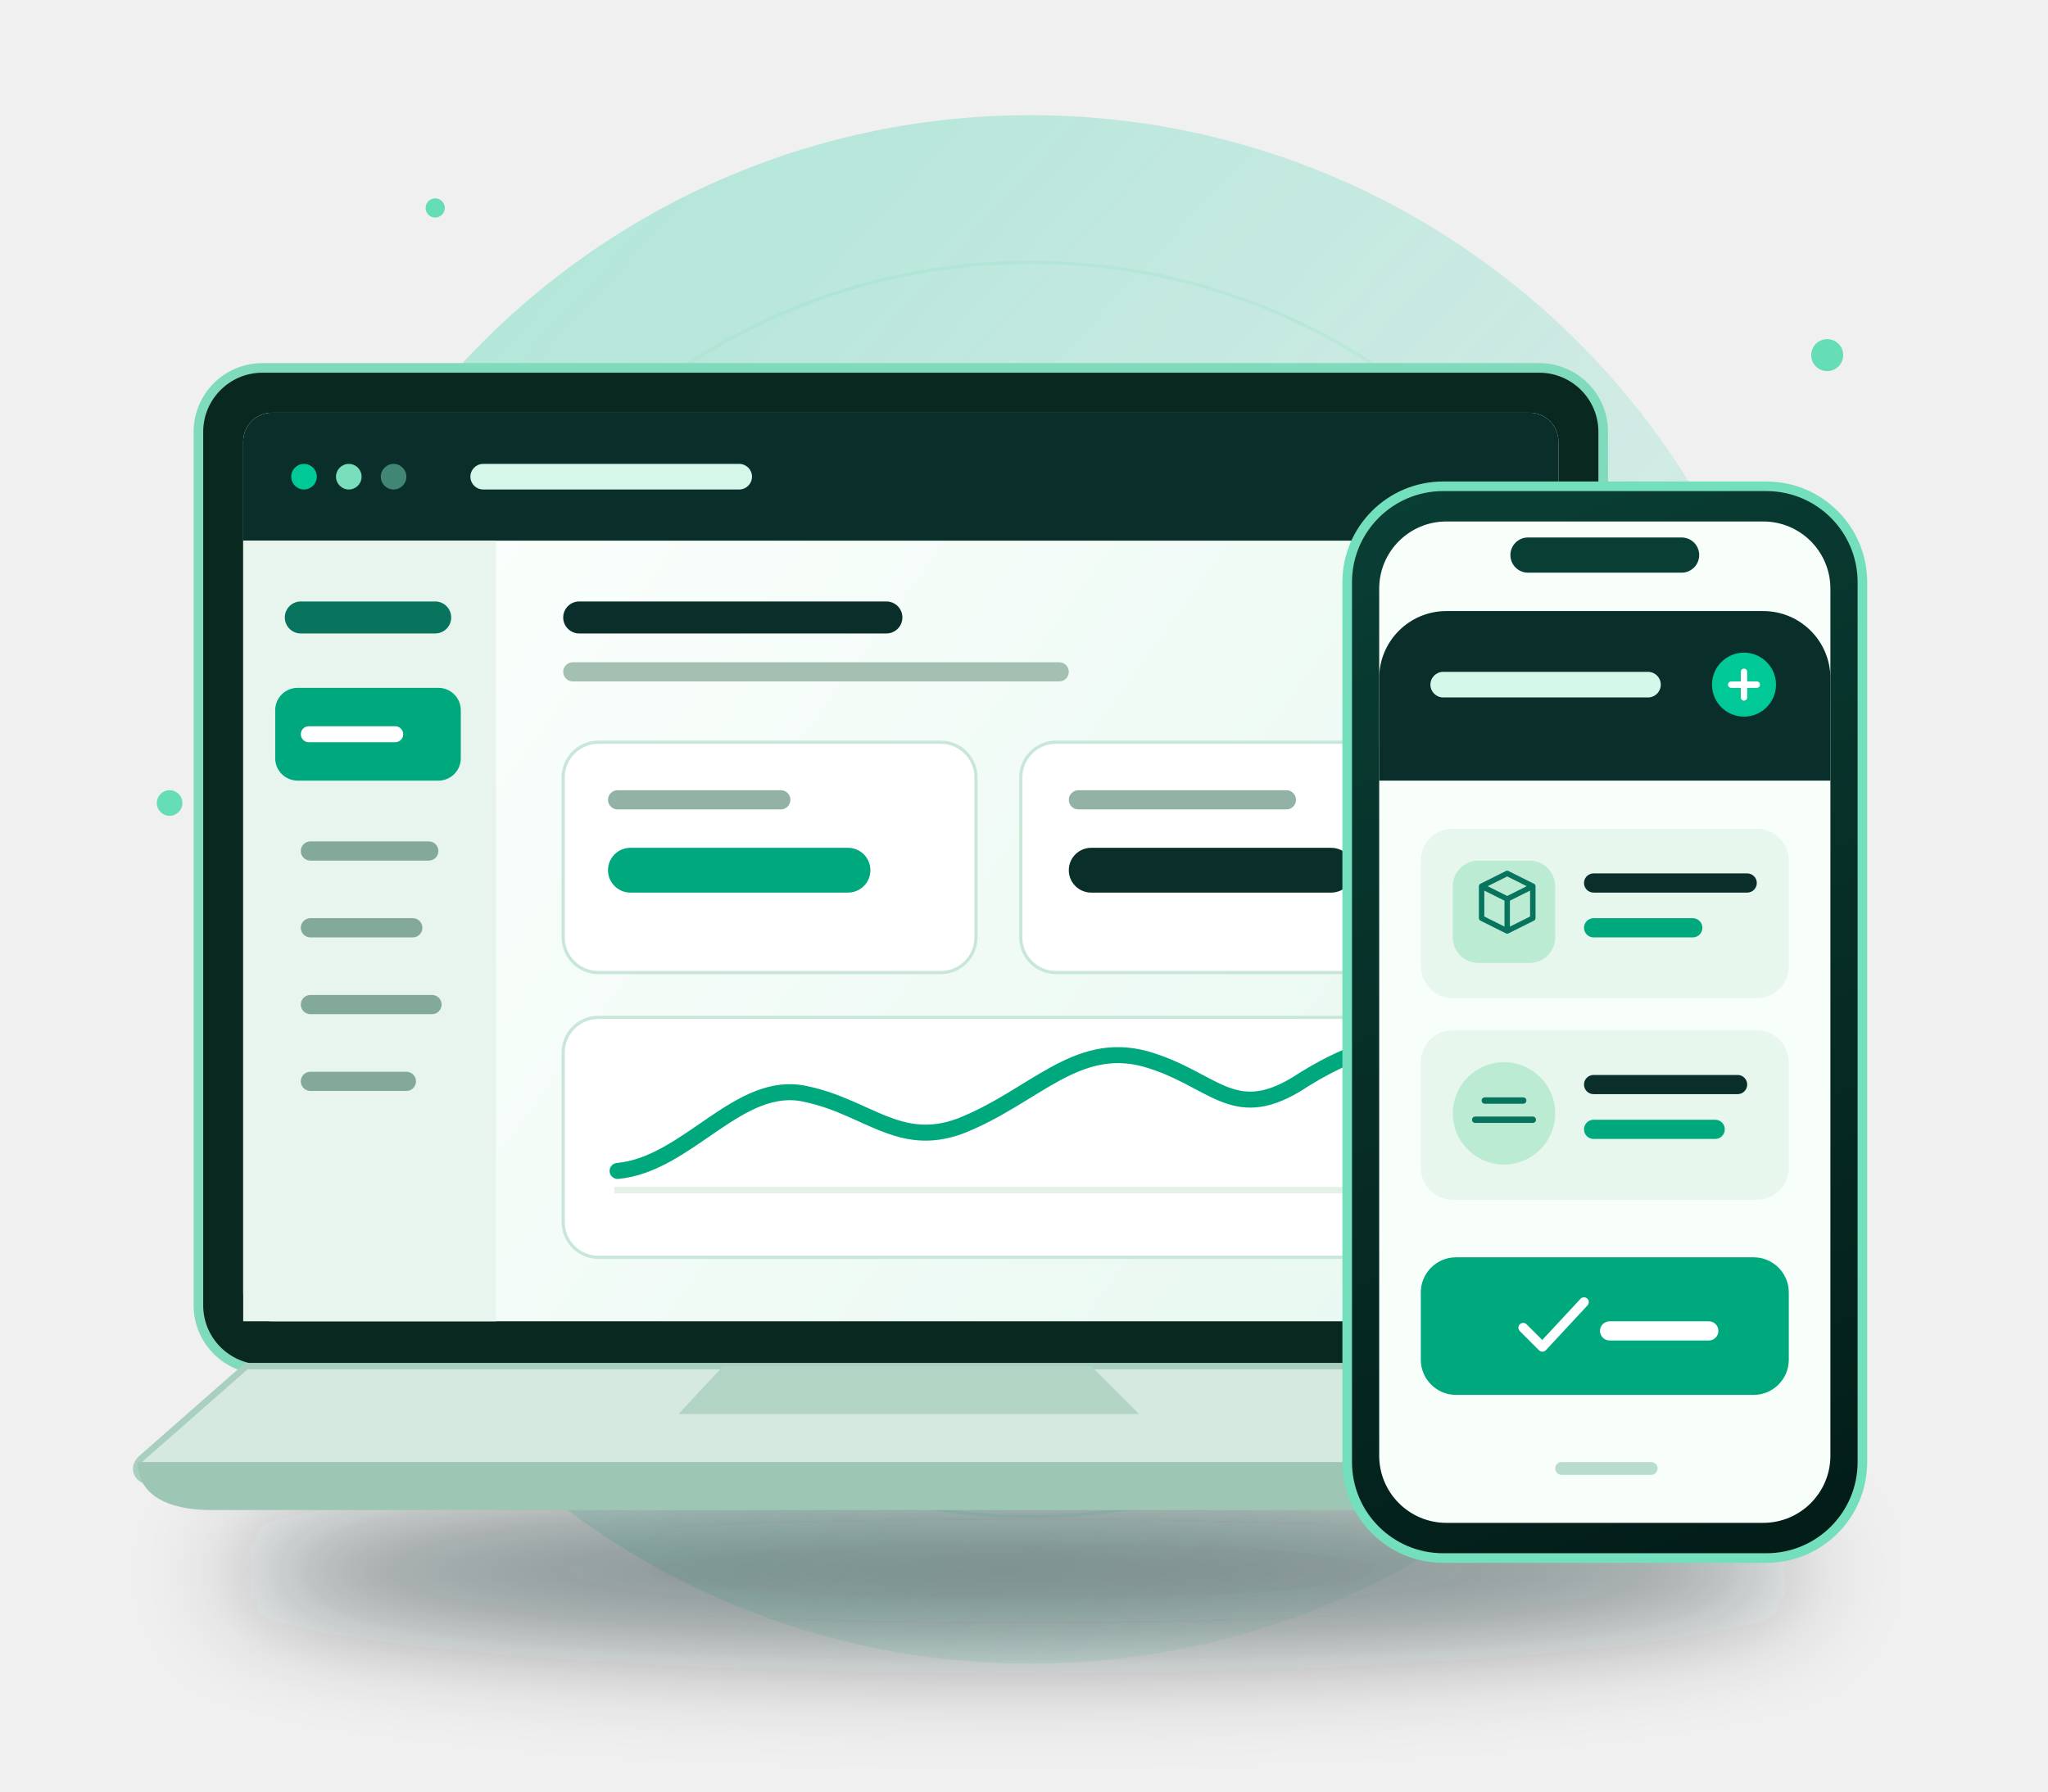
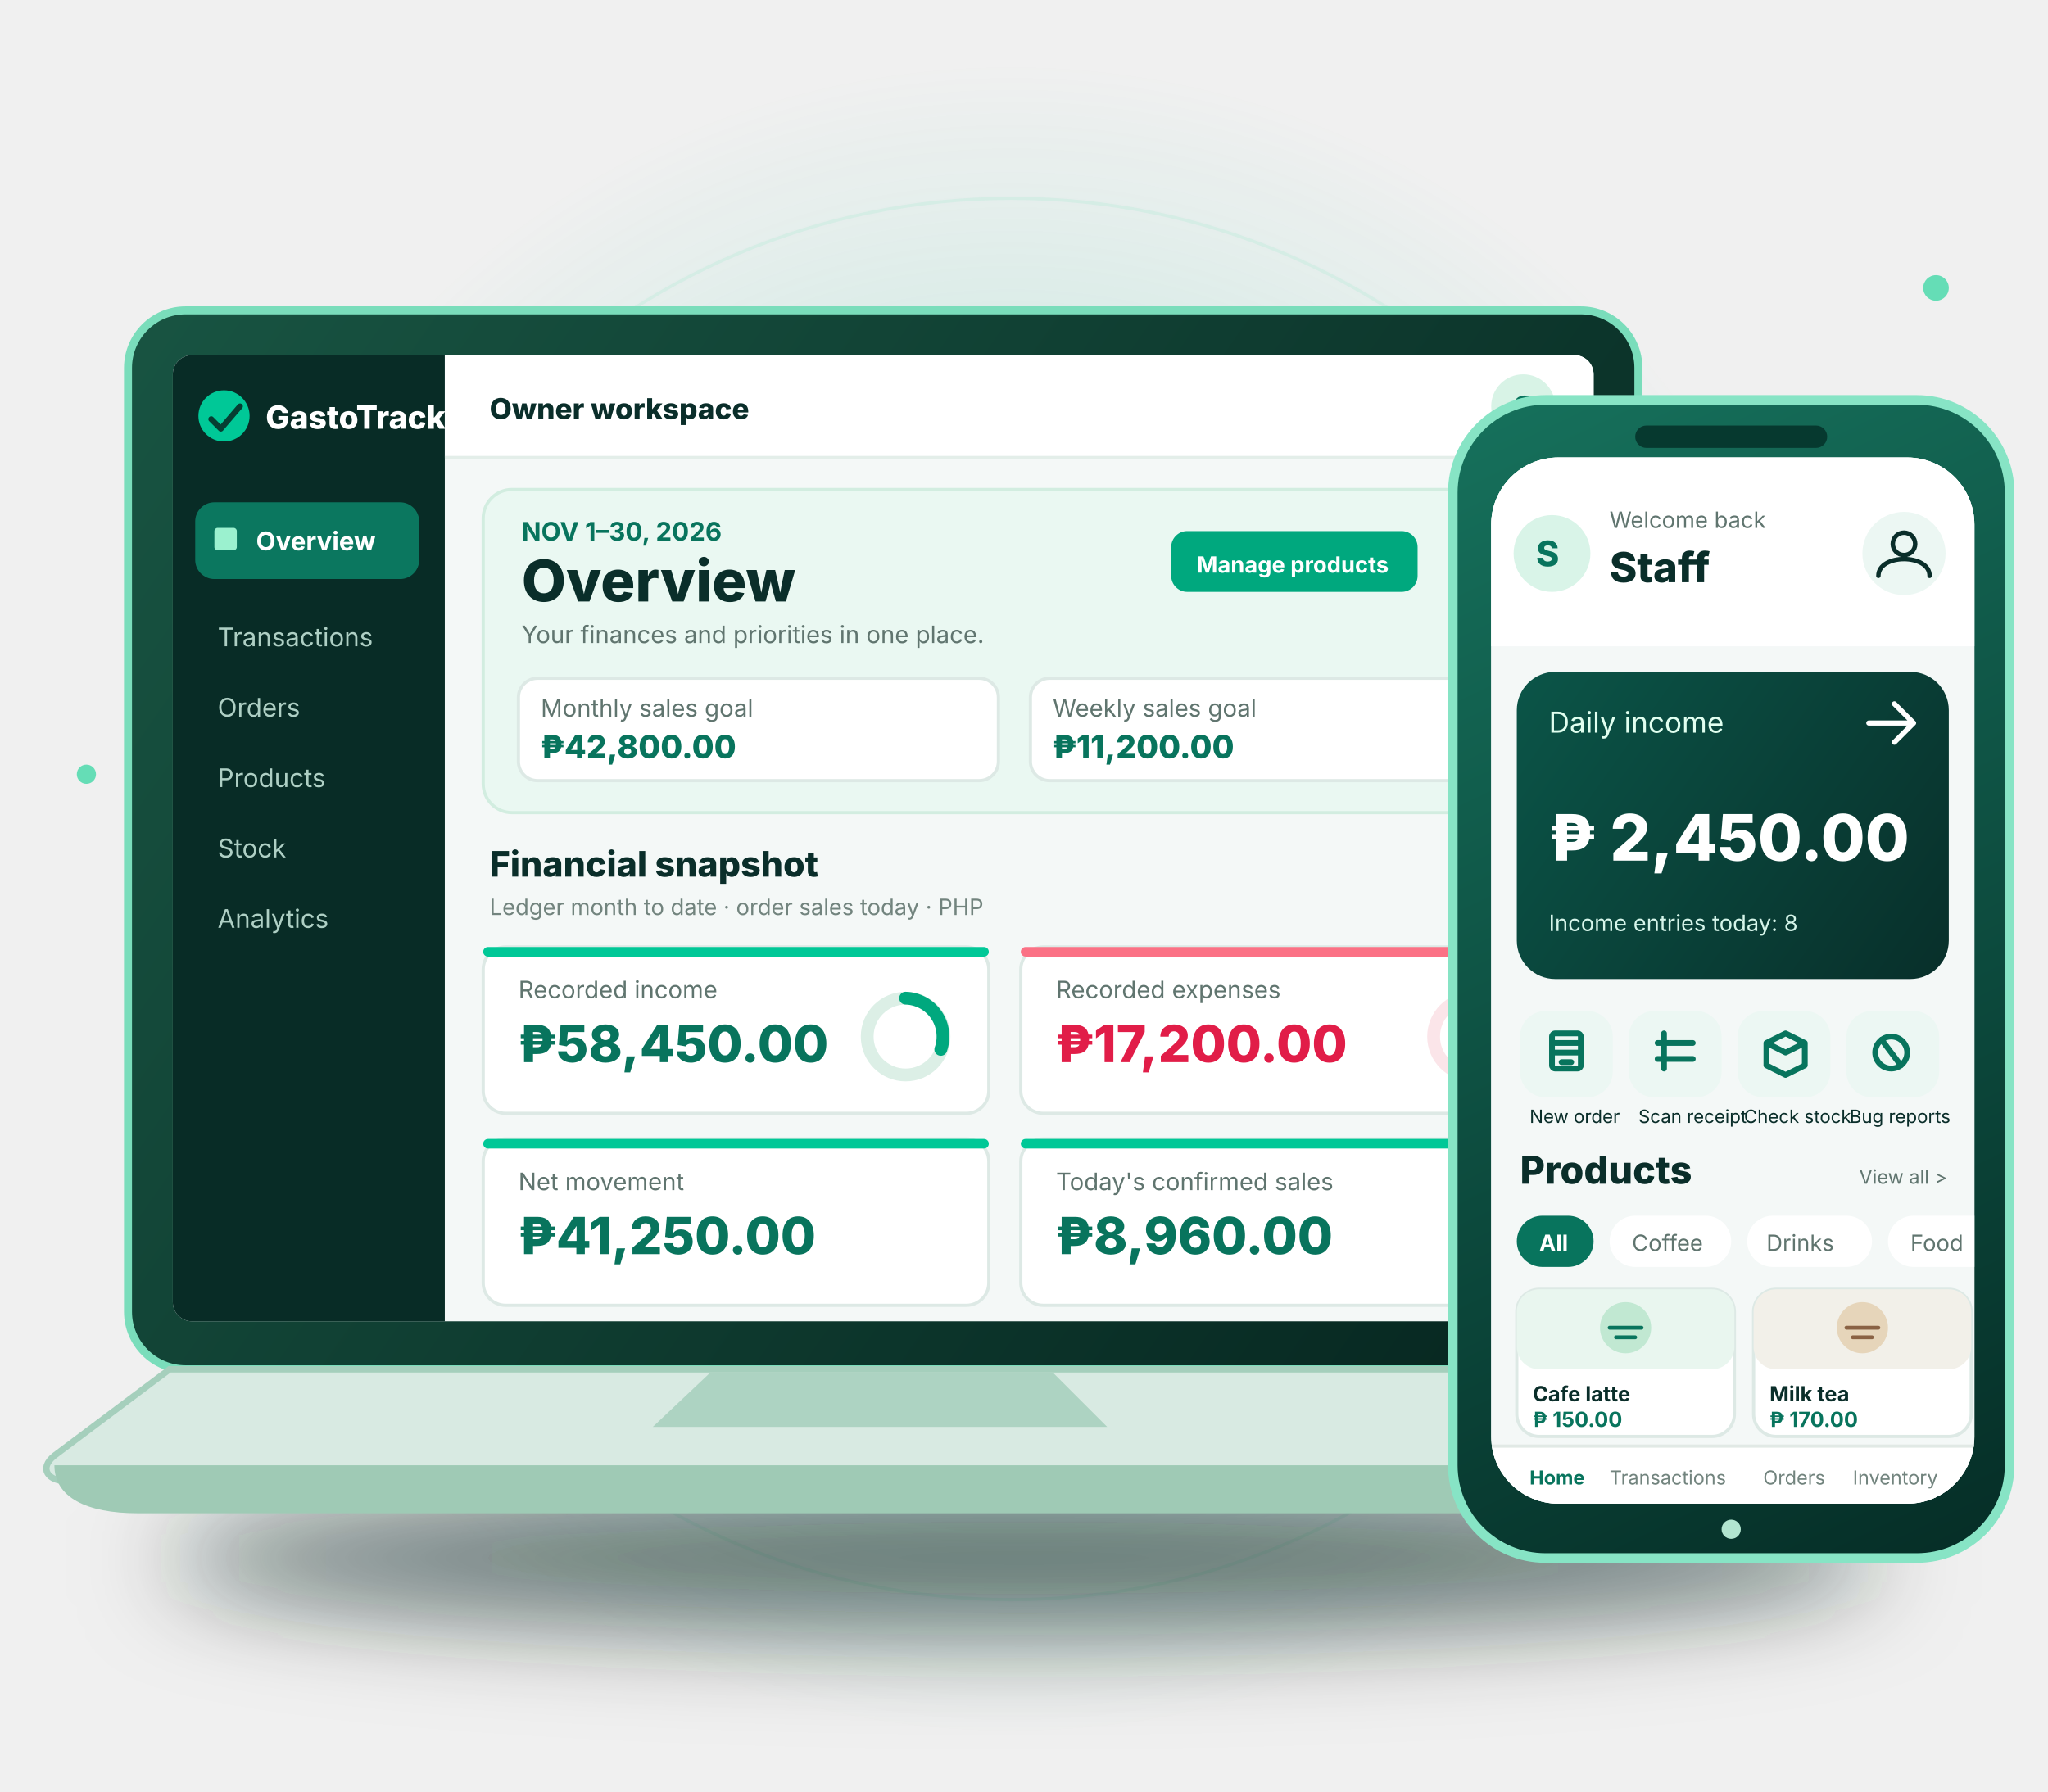
- <svg xmlns="http://www.w3.org/2000/svg" width="640" height="560" viewBox="0 0 640 560" fill="none">
+ <svg xmlns="http://www.w3.org/2000/svg" width="640" height="560" viewBox="0 0 640 560" fill="none" role="img" aria-labelledby="title desc">
  <defs>
-     <linearGradient id="halo" x1="80" y1="62" x2="565" y2="510" gradientUnits="userSpaceOnUse">
+     <radialGradient id="halo">
      <stop stop-color="#00C897" stop-opacity=".28" />
-       <stop offset="1" stop-color="#00C897" stop-opacity=".02" />
+       <stop offset="1" stop-color="#00C897" stop-opacity="0" />
+     </radialGradient>
+     <linearGradient id="laptopFrame" x1="40" y1="97" x2="512" y2="428" gradientUnits="userSpaceOnUse">
+       <stop stop-color="#185442" />
+       <stop offset="1" stop-color="#06251F" />
    </linearGradient>
-     <linearGradient id="screen" x1="106" y1="157" x2="452" y2="409" gradientUnits="userSpaceOnUse">
-       <stop stop-color="#FCFFFD" />
-       <stop offset="1" stop-color="#E8F8F1" />
+     <linearGradient id="phoneFrame" x1="420" y1="125" x2="594" y2="487" gradientUnits="userSpaceOnUse">
+       <stop stop-color="#16715C" />
+       <stop offset="1" stop-color="#052D26" />
    </linearGradient>
-     <linearGradient id="phone" x1="440" y1="154" x2="575" y2="488" gradientUnits="userSpaceOnUse">
-       <stop stop-color="#093E34" />
-       <stop offset="1" stop-color="#031C18" />
+     <linearGradient id="income" x1="440" y1="210" x2="575" y2="306" gradientUnits="userSpaceOnUse">
+       <stop stop-color="#0B5548" />
+       <stop offset="1" stop-color="#082F2A" />
    </linearGradient>
-     <filter id="blur" x="0" y="0" width="640" height="560" filterUnits="userSpaceOnUse">
-       <feGaussianBlur stdDeviation="17" />
+     <filter id="shadow" x="0" y="0" width="640" height="560" filterUnits="userSpaceOnUse">
+       <feGaussianBlur stdDeviation="15" />
    </filter>
+     <clipPath id="laptopScreen">
+       <rect x="54" y="111" width="444" height="302" rx="6" />
+     </clipPath>
+     <clipPath id="phoneScreen">
+       <rect x="432" y="143" width="151" height="327" rx="21" />
+     </clipPath>
  </defs>
-   <circle cx="322" cy="278" r="242" fill="url(#halo)" />
-   <circle cx="322" cy="278" r="196" stroke="#7BDFC0" stroke-opacity=".18" />
-   <ellipse cx="318" cy="491" rx="246" ry="24" fill="#001713" opacity=".48" filter="url(#blur)" />
-   <rect x="62" y="115" width="439" height="313" rx="20" fill="#092820" stroke="#80DABC" stroke-width="3" />
-   <rect x="76" y="129" width="411" height="284" rx="9" fill="url(#screen)" />
-   <path d="M85 129h393a9 9 0 0 1 9 9v31H76v-31a9 9 0 0 1 9-9Z" fill="#0A2E2A" />
-   <circle cx="95" cy="149" r="4" fill="#00C897" />
-   <circle cx="109" cy="149" r="4" fill="#78DEBC" />
-   <circle cx="123" cy="149" r="4" fill="#78DEBC" opacity=".5" />
-   <rect x="147" y="145" width="88" height="8" rx="4" fill="#D5F7E9" />
-   <rect x="76" y="169" width="79" height="244" fill="#E8F5EE" />
-   <rect x="89" y="188" width="52" height="10" rx="5" fill="#08745D" />
-   <rect x="86" y="215" width="58" height="29" rx="7" fill="#00A87E" />
-   <rect x="94" y="227" width="32" height="5" rx="2.5" fill="#fff" />
-   <rect x="94" y="263" width="43" height="6" rx="3" fill="#82A99A" />
-   <rect x="94" y="287" width="38" height="6" rx="3" fill="#82A99A" />
-   <rect x="94" y="311" width="44" height="6" rx="3" fill="#82A99A" />
-   <rect x="94" y="335" width="36" height="6" rx="3" fill="#82A99A" />
-   <rect x="176" y="188" width="106" height="10" rx="5" fill="#0A2E2A" />
-   <rect x="176" y="207" width="158" height="6" rx="3" fill="#A4C0B2" />
-   <rect x="176" y="232" width="129" height="72" rx="11" fill="#fff" stroke="#C9E7D8" />
-   <rect x="190" y="247" width="57" height="6" rx="3" fill="#91B2A4" />
-   <rect x="190" y="265" width="82" height="14" rx="7" fill="#00A87E" />
-   <rect x="319" y="232" width="145" height="72" rx="11" fill="#fff" stroke="#C9E7D8" />
-   <rect x="334" y="247" width="71" height="6" rx="3" fill="#91B2A4" />
-   <rect x="334" y="265" width="89" height="14" rx="7" fill="#0A2E2A" />
-   <rect x="176" y="318" width="288" height="75" rx="11" fill="#fff" stroke="#C9E7D8" />
-   <path d="M192 372h256" stroke="#E3F1E9" stroke-width="2" />
-   <path d="M193 366c22-2 38-29 59-24 19 4 29 17 48 10 23-9 36-27 58-21 21 6 27 20 47 8 17-11 24-11 42-18" stroke="#00A87E" stroke-width="5" stroke-linecap="round" stroke-linejoin="round" />
-   <path d="M77 427h409l34 29c3 3 1 7-3 7H47c-4 0-6-4-3-7l33-29Z" fill="#D6E9E1" stroke="#A8CFBF" stroke-width="2" />
-   <path d="M226 427h115l15 15H212l14-15Z" fill="#B2D4C5" />
-   <path d="M43 457h477c0 10-9 15-22 15H66c-14 0-23-5-23-15Z" fill="#9DC6B4" />
-   <rect x="421" y="152" width="161" height="335" rx="30" fill="url(#phone)" stroke="#74DFBD" stroke-width="3" />
-   <rect x="431" y="163" width="141" height="313" rx="21" fill="#F8FFFA" />
-   <rect x="472" y="168" width="59" height="11" rx="5.5" fill="#093E34" />
-   <path d="M452 191h99a21 21 0 0 1 21 21v32H431v-32a21 21 0 0 1 21-21Z" fill="#0A2E2A" />
-   <rect x="447" y="210" width="72" height="8" rx="4" fill="#D4F8E9" />
-   <circle cx="545" cy="214" r="10" fill="#00C897" />
-   <path d="M541 214h8m-4-4v8" stroke="#fff" stroke-width="2" stroke-linecap="round" />
-   <rect x="444" y="259" width="115" height="53" rx="10" fill="#E7F7EE" />
-   <rect x="454" y="269" width="32" height="32" rx="8" fill="#BCEBD3" />
-   <path d="m463 277 8-4 8 4v10l-8 4-8-4v-10Zm0 0 8 4 8-4m-8 4v10" stroke="#08745D" stroke-width="1.7" stroke-linejoin="round" />
-   <rect x="495" y="273" width="54" height="6" rx="3" fill="#0A2E2A" />
-   <rect x="495" y="287" width="37" height="6" rx="3" fill="#00A87E" />
-   <rect x="444" y="322" width="115" height="53" rx="10" fill="#E7F7EE" />
-   <circle cx="470" cy="348" r="16" fill="#BCEBD3" />
-   <path d="M461 350h18m-15-6h12" stroke="#08745D" stroke-width="2" stroke-linecap="round" />
-   <rect x="495" y="336" width="51" height="6" rx="3" fill="#0A2E2A" />
-   <rect x="495" y="350" width="44" height="6" rx="3" fill="#00A87E" />
-   <rect x="444" y="393" width="115" height="43" rx="11" fill="#00A87E" />
-   <path d="m476 415 6 6 13-14" stroke="#fff" stroke-width="3" stroke-linecap="round" stroke-linejoin="round" />
-   <rect x="500" y="413" width="37" height="6" rx="3" fill="#fff" />
-   <rect x="486" y="457" width="32" height="4" rx="2" fill="#B8DCCE" />
-   <circle cx="571" cy="111" r="5" fill="#65DDB6" />
-   <circle cx="53" cy="251" r="4" fill="#65DDB6" />
-   <circle cx="136" cy="65" r="3" fill="#65DDB6" />
+   <circle cx="316" cy="281" r="260" fill="url(#halo)" />
+   <circle cx="316" cy="281" r="219" stroke="#80E2BE" stroke-opacity=".16" />
+   <ellipse cx="320" cy="487" rx="268" ry="24" fill="#001A15" opacity=".55" filter="url(#shadow)" />
+   <rect x="40" y="97" width="472" height="331" rx="18" fill="url(#laptopFrame)" stroke="#7ADDBB" stroke-width="2.5" />
+   <rect x="54" y="111" width="444" height="302" rx="6" fill="#F4F8F7" />
+   <g clip-path="url(#laptopScreen)" font-family="Inter, Arial, sans-serif">
+     <rect x="54" y="111" width="85" height="302" fill="#082C26" />
+     <circle cx="70" cy="130" r="8" fill="#00C897" />
+     <path d="m66 131 3 3 6-7" stroke="#063E32" stroke-width="1.8" stroke-linecap="round" stroke-linejoin="round" />
+     <text x="83" y="134" fill="white" font-size="10" font-weight="800">GastoTrack</text>
+     <rect x="61" y="157" width="70" height="24" rx="6" fill="#0B775F" />
+     <rect x="67" y="165" width="7" height="7" rx="1" fill="#9BF1CF" />
+     <text x="80" y="172" fill="white" font-size="8" font-weight="700">Overview</text>
+     <text x="68" y="202" fill="#AECFC4" font-size="8">Transactions</text>
+     <text x="68" y="224" fill="#AECFC4" font-size="8">Orders</text>
+     <text x="68" y="246" fill="#AECFC4" font-size="8">Products</text>
+     <text x="68" y="268" fill="#AECFC4" font-size="8">Stock</text>
+     <text x="68" y="290" fill="#AECFC4" font-size="8">Analytics</text>
+     <rect x="139" y="111" width="359" height="32" fill="white" />
+     <path d="M139 143h359" stroke="#E3EEE9" />
+     <text x="153" y="131" fill="#0A2E2A" font-size="9" font-weight="800">Owner workspace</text>
+     <circle cx="476" cy="127" r="10" fill="#D8F3E6" />
+     <text x="472.5" y="131" fill="#08745D" font-size="10" font-weight="800">O</text>
+     <rect x="151" y="153" width="335" height="101" rx="9" fill="#EAF8F2" stroke="#D2EDE0" />
+     <text x="163" y="169" fill="#08745D" font-size="8" font-weight="700">NOV 1–30, 2026</text>
+     <text x="163" y="188" fill="#0A2E2A" font-size="18" font-weight="800">Overview</text>
+     <text x="163" y="201" fill="#60756F" font-size="7.5">Your finances and priorities in one place.</text>
+     <rect x="366" y="166" width="77" height="19" rx="5" fill="#00A87E" />
+     <text x="374" y="179" fill="white" font-size="7" font-weight="700">Manage products</text>
+     <rect x="162" y="212" width="150" height="32" rx="6" fill="white" stroke="#DDE9E5" />
+     <text x="169" y="224" fill="#60756F" font-size="7.5">Monthly sales goal</text>
+     <text x="169" y="237" fill="#08745D" font-size="10" font-weight="800">₱42,800.00</text>
+     <rect x="322" y="212" width="153" height="32" rx="6" fill="white" stroke="#DDE9E5" />
+     <text x="329" y="224" fill="#60756F" font-size="7.5">Weekly sales goal</text>
+     <text x="329" y="237" fill="#08745D" font-size="10" font-weight="800">₱11,200.00</text>
+     <text x="153" y="274" fill="#0A2E2A" font-size="11" font-weight="800">Financial snapshot</text>
+     <text x="153" y="286" fill="#72847E" font-size="7">Ledger month to date · order sales today · PHP</text>
+     <rect x="151" y="296" width="158" height="52" rx="7" fill="white" stroke="#DDE9E5" />
+     <rect x="151" y="296" width="158" height="3" rx="1.5" fill="#00C897" />
+     <text x="162" y="312" fill="#60756F" font-size="7.5">Recorded income</text>
+     <text x="162" y="332" fill="#08745D" font-size="16" font-weight="800">₱58,450.00</text>
+     <circle cx="283" cy="324" r="12" stroke="#DCEFE6" stroke-width="4" />
+     <path d="M283 312a12 12 0 0 1 11 16" stroke="#00A87E" stroke-width="4" stroke-linecap="round" />
+     <rect x="319" y="296" width="167" height="52" rx="7" fill="white" stroke="#DDE9E5" />
+     <rect x="319" y="296" width="167" height="3" rx="1.5" fill="#FB7185" />
+     <text x="330" y="312" fill="#60756F" font-size="7.5">Recorded expenses</text>
+     <text x="330" y="332" fill="#E11D48" font-size="16" font-weight="800">₱17,200.00</text>
+     <circle cx="460" cy="324" r="12" stroke="#FBE5E9" stroke-width="4" />
+     <path d="M460 312a12 12 0 0 1 10 7" stroke="#FB7185" stroke-width="4" stroke-linecap="round" />
+     <rect x="151" y="356" width="158" height="52" rx="7" fill="white" stroke="#DDE9E5" />
+     <rect x="151" y="356" width="158" height="3" rx="1.5" fill="#00C897" />
+     <text x="162" y="372" fill="#60756F" font-size="7.5">Net movement</text>
+     <text x="162" y="392" fill="#08745D" font-size="16" font-weight="800">₱41,250.00</text>
+     <rect x="319" y="356" width="167" height="52" rx="7" fill="white" stroke="#DDE9E5" />
+     <rect x="319" y="356" width="167" height="3" rx="1.5" fill="#00C897" />
+     <text x="330" y="372" fill="#60756F" font-size="7.5">Today's confirmed sales</text>
+     <text x="330" y="392" fill="#08745D" font-size="16" font-weight="800">₱8,960.00</text>
+   </g>
+   <path d="M53 428h446l36 27c5 4 2 8-4 8H21c-6 0-9-4-4-8l36-27Z" fill="#D8EAE2" stroke="#A5CFBC" stroke-width="2" />
+   <path d="M222 429h107l17 17H204l18-17Z" fill="#ADD3C2" />
+   <path d="M17 458h518c0 10-10 15-25 15H43c-16 0-26-5-26-15Z" fill="#9FCAB5" />
+   <g transform="translate(34 0)">
+     <rect x="420" y="125" width="174" height="362" rx="29" fill="url(#phoneFrame)" stroke="#87E4C5" stroke-width="3" />
+     <rect x="432" y="143" width="151" height="327" rx="21" fill="#F4F8F7" />
+     <g clip-path="url(#phoneScreen)" font-family="Inter, Arial, sans-serif">
+       <rect x="432" y="143" width="151" height="327" fill="#F4F8F7" />
+       <rect x="432" y="143" width="151" height="59" fill="white" />
+       <circle cx="451" cy="173" r="12" fill="#D9F4E8" />
+       <text x="446" y="177" fill="#08745D" font-size="11" font-weight="800">S</text>
+       <text x="469" y="165" fill="#60756F" font-size="7">Welcome back</text>
+       <text x="469" y="182" fill="#0A2E2A" font-size="13" font-weight="800">Staff</text>
+       <circle cx="561" cy="173" r="13" fill="#ECF7F3" />
+       <circle cx="561" cy="170" r="3.5" stroke="#0A2E2A" stroke-width="1.4" />
+       <path d="M553 180c0-7 16-7 16 0" stroke="#0A2E2A" stroke-width="1.4" stroke-linecap="round" />
+       <rect x="440" y="210" width="135" height="96" rx="12" fill="url(#income)" />
+       <text x="450" y="229" fill="#E1FFF0" font-size="9">Daily income</text>
+       <path d="M550 226h14m-6-6 6 6-6 6" stroke="white" stroke-width="1.6" stroke-linecap="round" stroke-linejoin="round" />
+       <text x="450" y="269" fill="white" font-size="20" font-weight="800">₱ 2,450.00</text>
+       <text x="450" y="291" fill="#D6F5EA" font-size="7">Income entries today: 8</text>
+       <g fill="#ECF7F3">
+         <rect x="441" y="316" width="29" height="27" rx="8" />
+         <rect x="475" y="316" width="29" height="27" rx="8" />
+         <rect x="509" y="316" width="29" height="27" rx="8" />
+         <rect x="543" y="316" width="29" height="27" rx="8" />
+       </g>
+       <g stroke="#08745D" stroke-width="1.8" stroke-linecap="round" stroke-linejoin="round">
+         <rect x="451" y="323" width="9" height="11" rx="1" />
+         <path d="M452 326h7m-7 3h7m-5 3h3" />
+         <path d="M484 326h11m-11 5h11m-9-8v11" />
+         <path d="m518 326 6-3 6 3v7l-6 3-6-3v-7Zm0 0 6 3 6-3" />
+         <circle cx="557" cy="329" r="5" />
+         <path d="m554 325 6 8" />
+       </g>
+       <text x="444" y="351" fill="#0A2E2A" font-size="5.7">New order</text>
+       <text x="478" y="351" fill="#0A2E2A" font-size="5.7">Scan receipt</text>
+       <text x="511" y="351" fill="#0A2E2A" font-size="5.7">Check stock</text>
+       <text x="544" y="351" fill="#0A2E2A" font-size="5.7">Bug reports</text>
+       <text x="441" y="370" fill="#0A2E2A" font-size="12" font-weight="800">Products</text>
+       <text x="547" y="370" fill="#60756F" font-size="6">View all &gt;</text>
+       <rect x="440" y="380" width="24" height="16" rx="8" fill="#08745D" />
+       <text x="447" y="391" fill="white" font-size="7" font-weight="700">All</text>
+       <rect x="469" y="380" width="38" height="16" rx="8" fill="white" />
+       <text x="476" y="391" fill="#60756F" font-size="7">Coffee</text>
+       <rect x="512" y="380" width="39" height="16" rx="8" fill="white" />
+       <text x="518" y="391" fill="#60756F" font-size="7">Drinks</text>
+       <rect x="556" y="380" width="37" height="16" rx="8" fill="white" />
+       <text x="563" y="391" fill="#60756F" font-size="7">Food</text>
+       <rect x="440" y="403" width="68" height="46" rx="7" fill="white" stroke="#DDE9E5" />
+       <rect x="440" y="403" width="68" height="25" rx="7" fill="#E9F6EF" />
+       <circle cx="474" cy="415" r="8" fill="#C1E8D2" />
+       <path d="M469 415h10m-8 3h6" stroke="#08745D" stroke-width="1.2" stroke-linecap="round" />
+       <text x="445" y="438" fill="#0A2E2A" font-size="6.5" font-weight="700">Cafe latte</text>
+       <text x="445" y="446" fill="#08745D" font-size="6.5" font-weight="700">₱ 150.00</text>
+       <rect x="514" y="403" width="68" height="46" rx="7" fill="white" stroke="#DDE9E5" />
+       <rect x="514" y="403" width="68" height="25" rx="7" fill="#F2F0E9" />
+       <circle cx="548" cy="415" r="8" fill="#E6D5BA" />
+       <path d="M543 415h10m-8 3h6" stroke="#8A6244" stroke-width="1.2" stroke-linecap="round" />
+       <text x="519" y="438" fill="#0A2E2A" font-size="6.5" font-weight="700">Milk tea</text>
+       <text x="519" y="446" fill="#08745D" font-size="6.5" font-weight="700">₱ 170.00</text>
+       <rect x="432" y="452" width="151" height="18" fill="white" />
+       <path d="M432 452h151" stroke="#E1E9E5" />
+       <text x="444" y="464" fill="#08745D" font-size="6" font-weight="700">Home</text>
+       <text x="469" y="464" fill="#72847E" font-size="6">Transactions</text>
+       <text x="517" y="464" fill="#72847E" font-size="6">Orders</text>
+       <text x="545" y="464" fill="#72847E" font-size="6">Inventory</text>
+     </g>
+     <rect x="477" y="133" width="60" height="7" rx="3.5" fill="#06392F" />
+     <circle cx="507" cy="478" r="3" fill="#B2E5D0" />
+   </g>
+   <circle cx="605" cy="90" r="4" fill="#65DDB6" />
+   <circle cx="27" cy="242" r="3" fill="#65DDB6" />
</svg>
